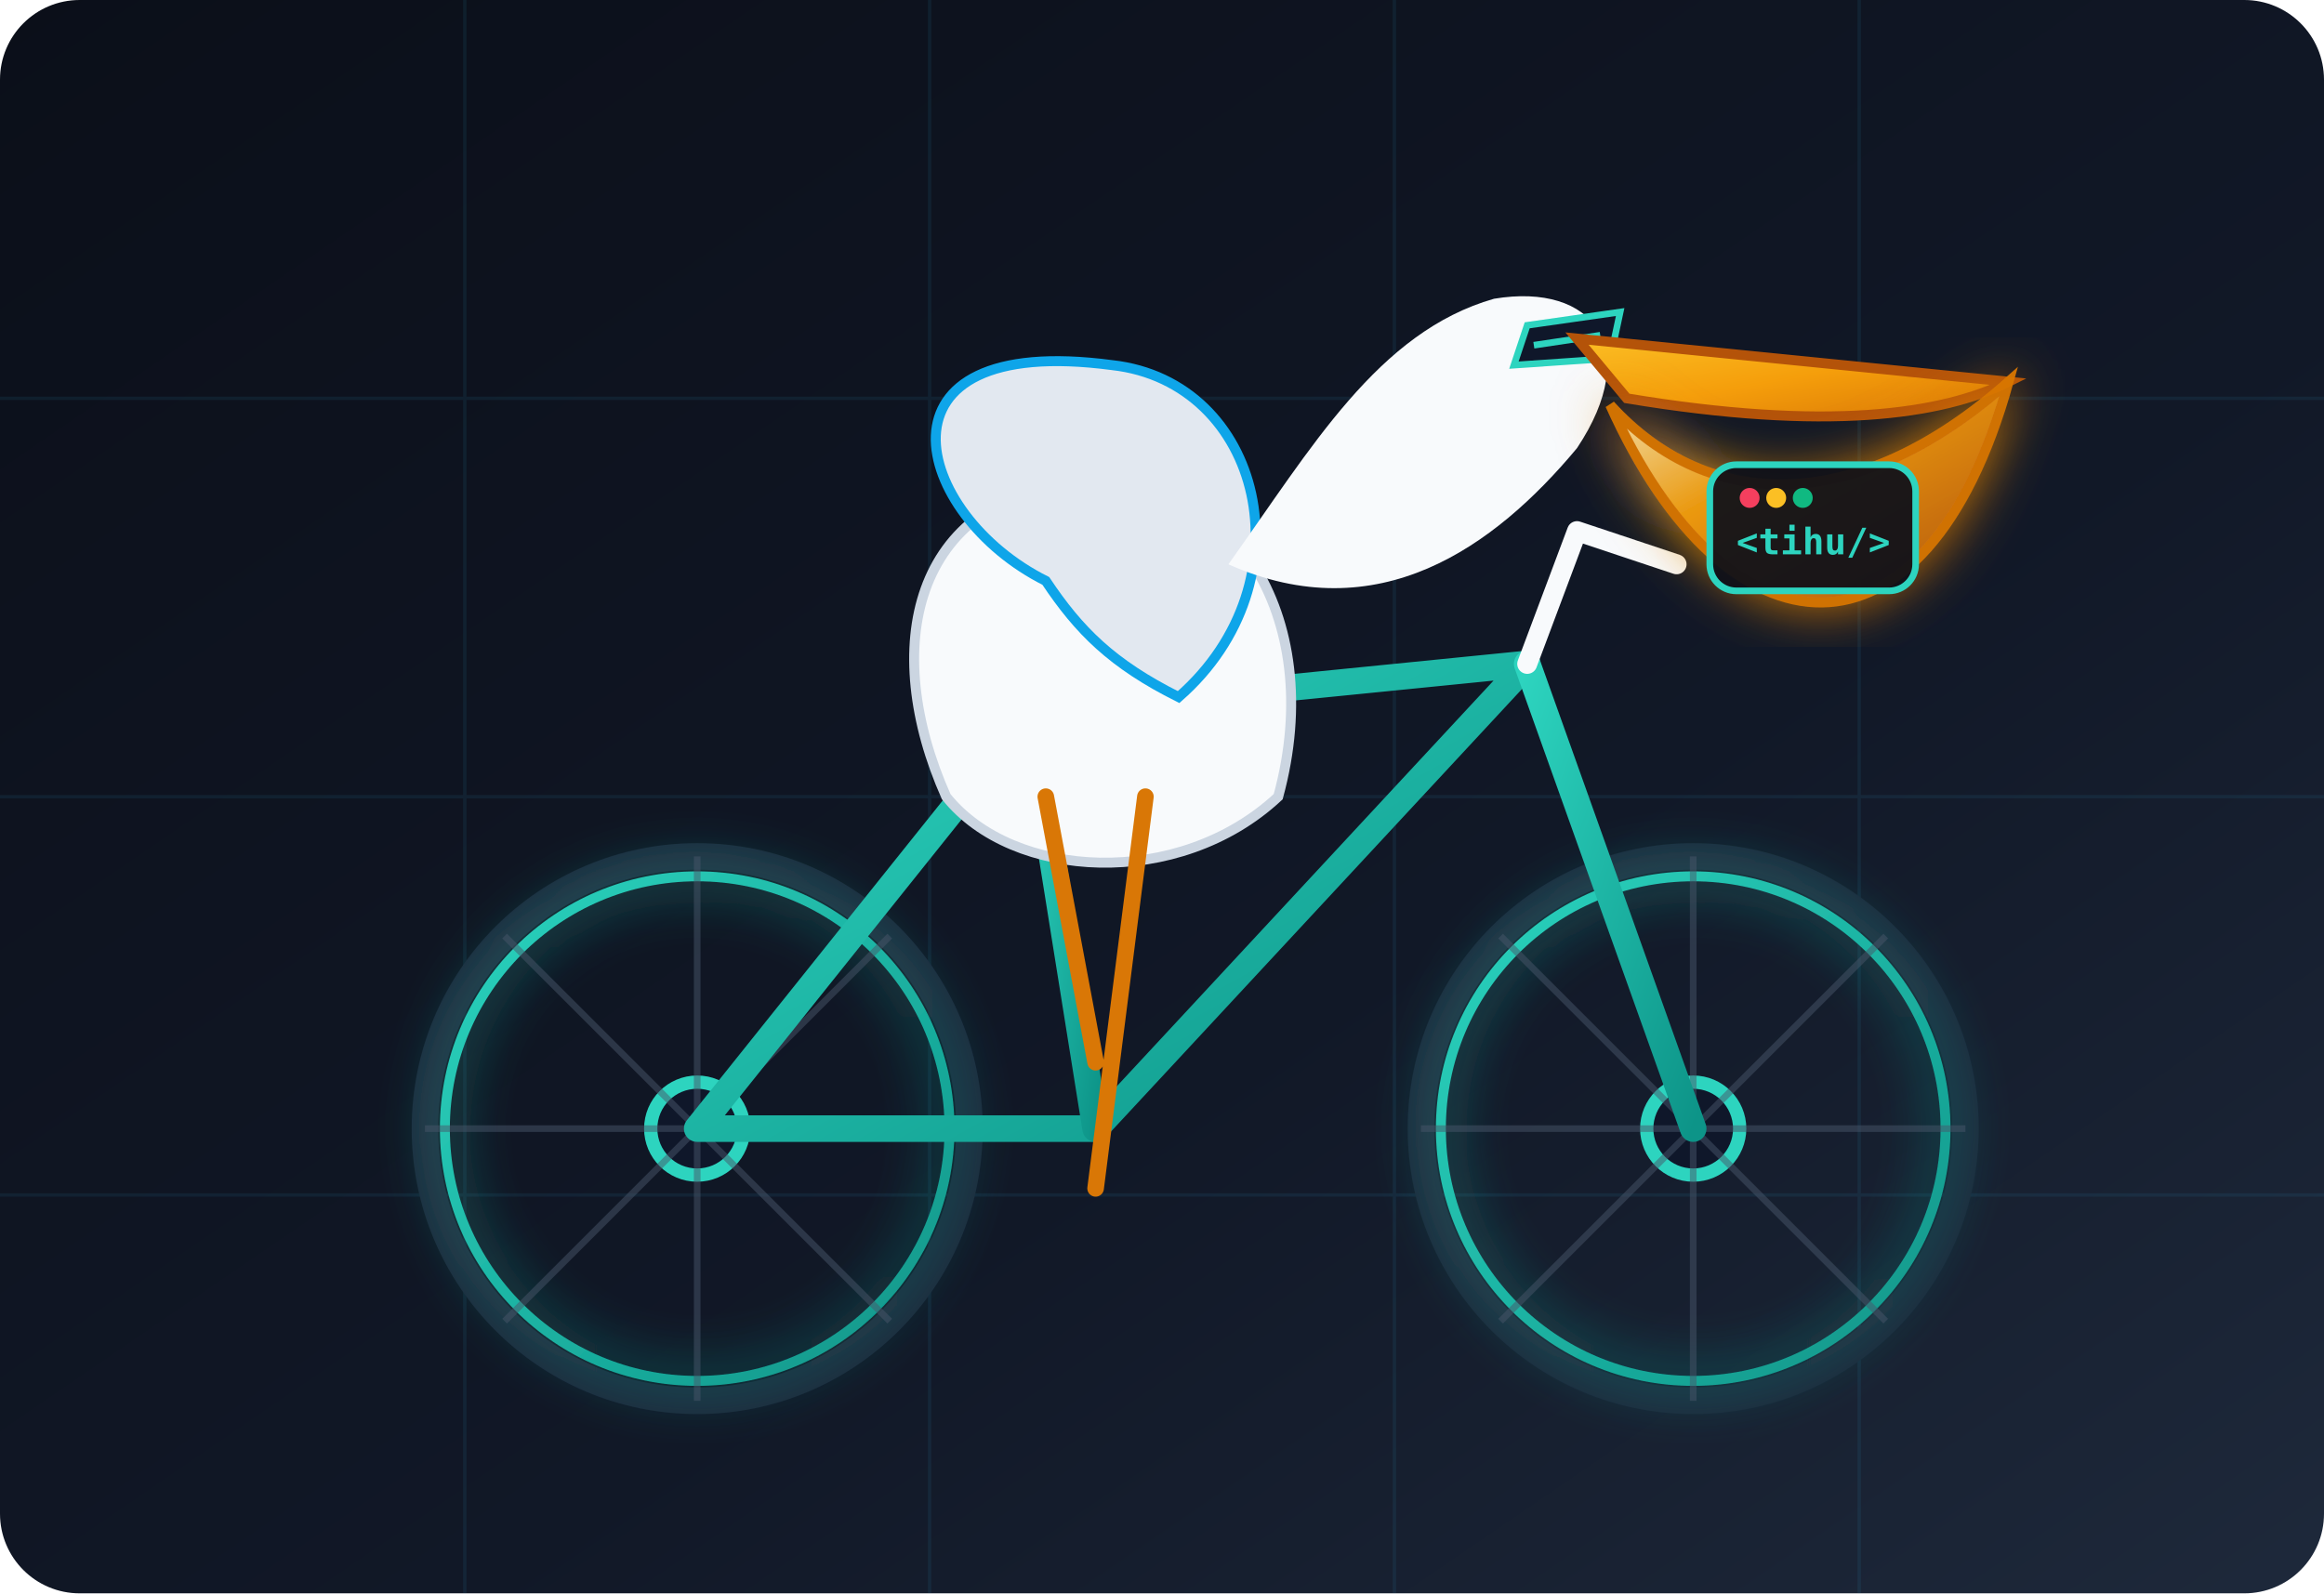
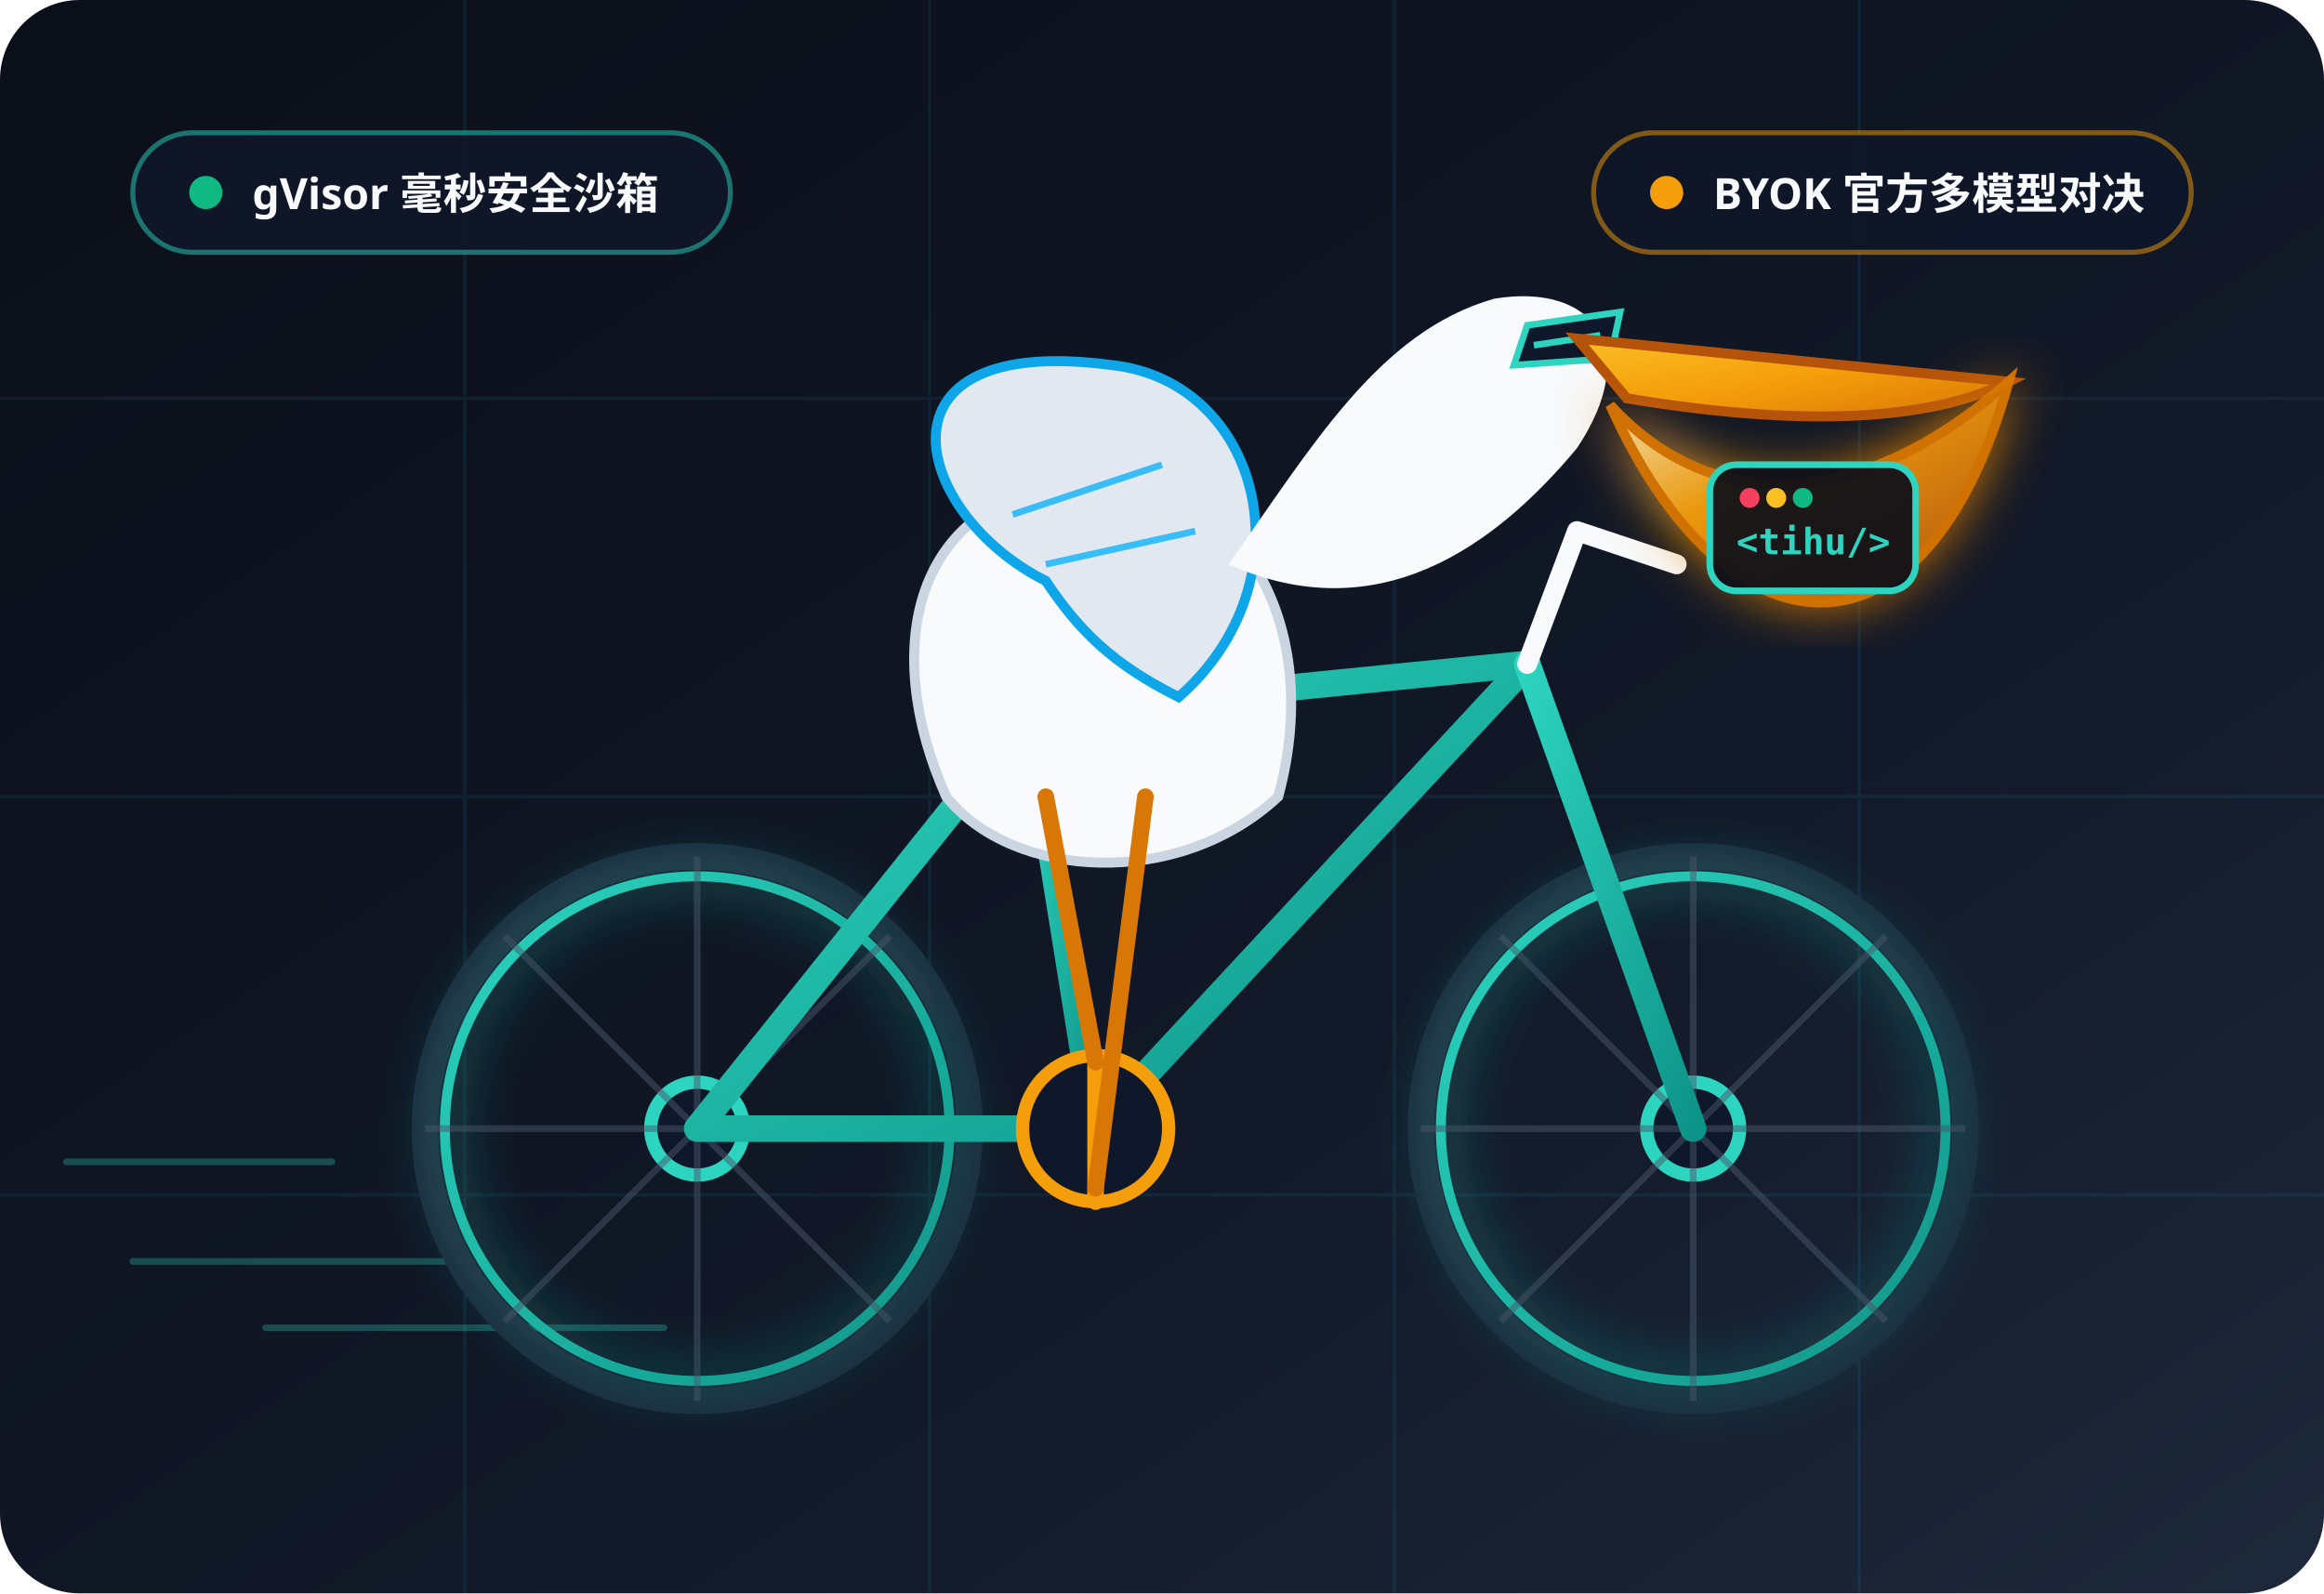
<svg xmlns="http://www.w3.org/2000/svg" viewBox="0 0 700 480" width="100%" height="100%">
  <defs>
-     <linearGradient id="p-bg" x1="0%" y1="0%" x2="100%" y2="100%">
+     <linearGradient id="hero-bg" x1="0%" y1="0%" x2="100%" y2="100%">
      <stop offset="0%" stop-color="#0b0f19" />
      <stop offset="60%" stop-color="#111827" />
      <stop offset="100%" stop-color="#1e293b" />
    </linearGradient>
-     <linearGradient id="p-cyan" x1="0%" y1="0%" x2="100%" y2="100%">
+     <linearGradient id="hero-cyan" x1="0%" y1="0%" x2="100%" y2="100%">
      <stop offset="0%" stop-color="#2dd4bf" />
      <stop offset="100%" stop-color="#0d9488" />
    </linearGradient>
-     <linearGradient id="p-gold" x1="0%" y1="0%" x2="100%" y2="100%">
+     <linearGradient id="hero-gold" x1="0%" y1="0%" x2="100%" y2="100%">
      <stop offset="0%" stop-color="#fbbf24" />
      <stop offset="50%" stop-color="#f59e0b" />
      <stop offset="100%" stop-color="#d97706" />
    </linearGradient>
-     <linearGradient id="p-pouch" x1="0%" y1="0%" x2="100%" y2="100%">
+     <linearGradient id="hero-pouch" x1="0%" y1="0%" x2="100%" y2="100%">
      <stop offset="0%" stop-color="#fef3c7" />
      <stop offset="40%" stop-color="#f59e0b" />
      <stop offset="100%" stop-color="#b45309" />
    </linearGradient>
-     <filter id="p-glow" x="-20%" y="-20%" width="140%" height="140%">
+     <filter id="hero-glow" x="-20%" y="-20%" width="140%" height="140%">
      <feGaussianBlur stdDeviation="8" result="blur" />
      <feComposite in="SourceGraphic" in2="blur" operator="over" />
    </filter>
  </defs>
-   <rect width="700" height="480" rx="24" fill="url(#p-bg)" />
+   <rect width="700" height="480" rx="24" fill="url(#hero-bg)" />
  <g opacity="0.08" stroke="#38bdf8" stroke-width="1">
    <line x1="0" y1="120" x2="700" y2="120" />
    <line x1="0" y1="240" x2="700" y2="240" />
    <line x1="0" y1="360" x2="700" y2="360" />
    <line x1="140" y1="0" x2="140" y2="480" />
    <line x1="280" y1="0" x2="280" y2="480" />
    <line x1="420" y1="0" x2="420" y2="480" />
    <line x1="560" y1="0" x2="560" y2="480" />
  </g>
+   <g opacity="0.3" stroke="#2dd4bf" stroke-width="2" stroke-linecap="round">
+     <line x1="40" y1="380" x2="140" y2="380" />
+     <line x1="80" y1="400" x2="200" y2="400" />
+     <line x1="20" y1="350" x2="100" y2="350" />
+   </g>
  <circle cx="210" cy="340" r="82" fill="none" stroke="#1e293b" stroke-width="8" />
-   <circle cx="210" cy="340" r="76" fill="none" stroke="url(#p-cyan)" stroke-width="3" filter="url(#p-glow)" />
+   <circle cx="210" cy="340" r="76" fill="none" stroke="url(#hero-cyan)" stroke-width="3" filter="url(#hero-glow)" />
  <circle cx="210" cy="340" r="14" fill="#0f172a" stroke="#2dd4bf" stroke-width="4" />
  <path d="M210 258 L210 422 M128 340 L292 340 M152 282 L268 398 M152 398 L268 282" stroke="#475569" stroke-width="2" opacity="0.5" />
  <circle cx="510" cy="340" r="82" fill="none" stroke="#1e293b" stroke-width="8" />
-   <circle cx="510" cy="340" r="76" fill="none" stroke="url(#p-cyan)" stroke-width="3" filter="url(#p-glow)" />
+   <circle cx="510" cy="340" r="76" fill="none" stroke="url(#hero-cyan)" stroke-width="3" filter="url(#hero-glow)" />
  <circle cx="510" cy="340" r="14" fill="#0f172a" stroke="#2dd4bf" stroke-width="4" />
  <path d="M510 258 L510 422 M428 340 L592 340 M452 282 L568 398 M452 398 L568 282" stroke="#475569" stroke-width="2" opacity="0.5" />
-   <g stroke="url(#p-cyan)" stroke-width="8" stroke-linecap="round" stroke-linejoin="round" fill="none">
+   <g stroke="url(#hero-cyan)" stroke-width="8" stroke-linecap="round" stroke-linejoin="round" fill="none">
    <path d="M330 340 L210 340 L310 215 L460 200 L330 340" />
    <path d="M310 215 L330 340" />
    <path d="M460 200 L510 340" />
    <path d="M460 200 L475 160 L505 170" stroke="#f8fafc" stroke-width="6" />
  </g>
+   <path d="M280 210 C295 204, 330 204, 345 212 C330 218, 300 218, 280 210 Z" fill="#0f172a" stroke="#2dd4bf" stroke-width="3" />
+   <circle cx="330" cy="340" r="22" fill="#0f172a" stroke="#f59e0b" stroke-width="4" />
+   <line x1="330" y1="318" x2="330" y2="362" stroke="#f59e0b" stroke-width="5" stroke-linecap="round" />
  <path d="M285 240 C265 195, 275 150, 325 145 C370 140, 400 185, 385 240 C355 268, 305 265, 285 240 Z" fill="#f8fafc" stroke="#cbd5e1" stroke-width="3" />
  <path d="M315 175 C275 155, 260 100, 335 110 C380 115, 395 175, 355 210 C335 200, 325 190, 315 175 Z" fill="#e2e8f0" stroke="#0ea5e9" stroke-width="3" />
+   <path d="M305 155 L350 140 M315 170 L360 160" stroke="#38bdf8" stroke-width="2" />
  <path d="M370 170 C395 135, 415 100, 450 90 C480 85, 495 105, 475 135 C450 165, 415 190, 370 170 Z" fill="#f8fafc" />
  <polygon points="460,98 488,94 485,108 456,110" fill="#0f172a" stroke="#2dd4bf" stroke-width="2" />
  <line x1="462" y1="104" x2="482" y2="101" stroke="#2dd4bf" stroke-width="2" />
-   <path d="M475 102 L605 115 C585 125, 550 130, 490 120 Z" fill="url(#p-gold)" stroke="#b45309" stroke-width="3" />
-   <path d="M485 122 C520 200, 580 205, 605 115 C560 155, 515 155, 485 122 Z" fill="url(#p-pouch)" stroke="#d97706" stroke-width="3" filter="url(#p-glow)" opacity="0.95" />
+   <path d="M475 102 L605 115 C585 125, 550 130, 490 120 Z" fill="url(#hero-gold)" stroke="#b45309" stroke-width="3" />
+   <path d="M485 122 C520 200, 580 205, 605 115 C560 155, 515 155, 485 122 Z" fill="url(#hero-pouch)" stroke="#d97706" stroke-width="3" filter="url(#hero-glow)" opacity="0.95" />
  <g transform="translate(515, 140)">
    <rect x="0" y="0" width="62" height="38" rx="8" fill="rgba(11,15,25,0.92)" stroke="#2dd4bf" stroke-width="2" />
    <circle cx="12" cy="10" r="3" fill="#f43f5e" />
    <circle cx="20" cy="10" r="3" fill="#fbbf24" />
    <circle cx="28" cy="10" r="3" fill="#10b981" />
    <text x="8" y="27" fill="#2dd4bf" font-size="11" font-family="monospace" font-weight="bold">&lt;tihu/&gt;</text>
  </g>
  <path d="M315 240 L330 320 M345 240 L330 358" stroke="#d97706" stroke-width="5" stroke-linecap="round" />
+   <g transform="translate(40, 40)">
+     <rect width="180" height="36" rx="18" fill="rgba(15,23,42,0.85)" stroke="rgba(45,212,191,0.5)" stroke-width="1.5" />
+     <circle cx="22" cy="18" r="5" fill="#10b981">
+       <animate attributeName="opacity" values="1;0.4;1" dur="2s" repeatCount="indefinite" />
+     </circle>
+     <text x="36" y="23" fill="#f8fafc" font-size="13" font-family="sans-serif" font-weight="600">gVisor 毫秒安全沙箱</text>
+   </g>
+   <g transform="translate(480, 40)">
+     <rect width="180" height="36" rx="18" fill="rgba(15,23,42,0.85)" stroke="rgba(245,158,11,0.5)" stroke-width="1.5" />
+     <circle cx="22" cy="18" r="5" fill="#f59e0b" />
+     <text x="36" y="23" fill="#f8fafc" font-size="13" font-family="sans-serif" font-weight="600">BYOK 官方多模型对决</text>
+   </g>
</svg>
